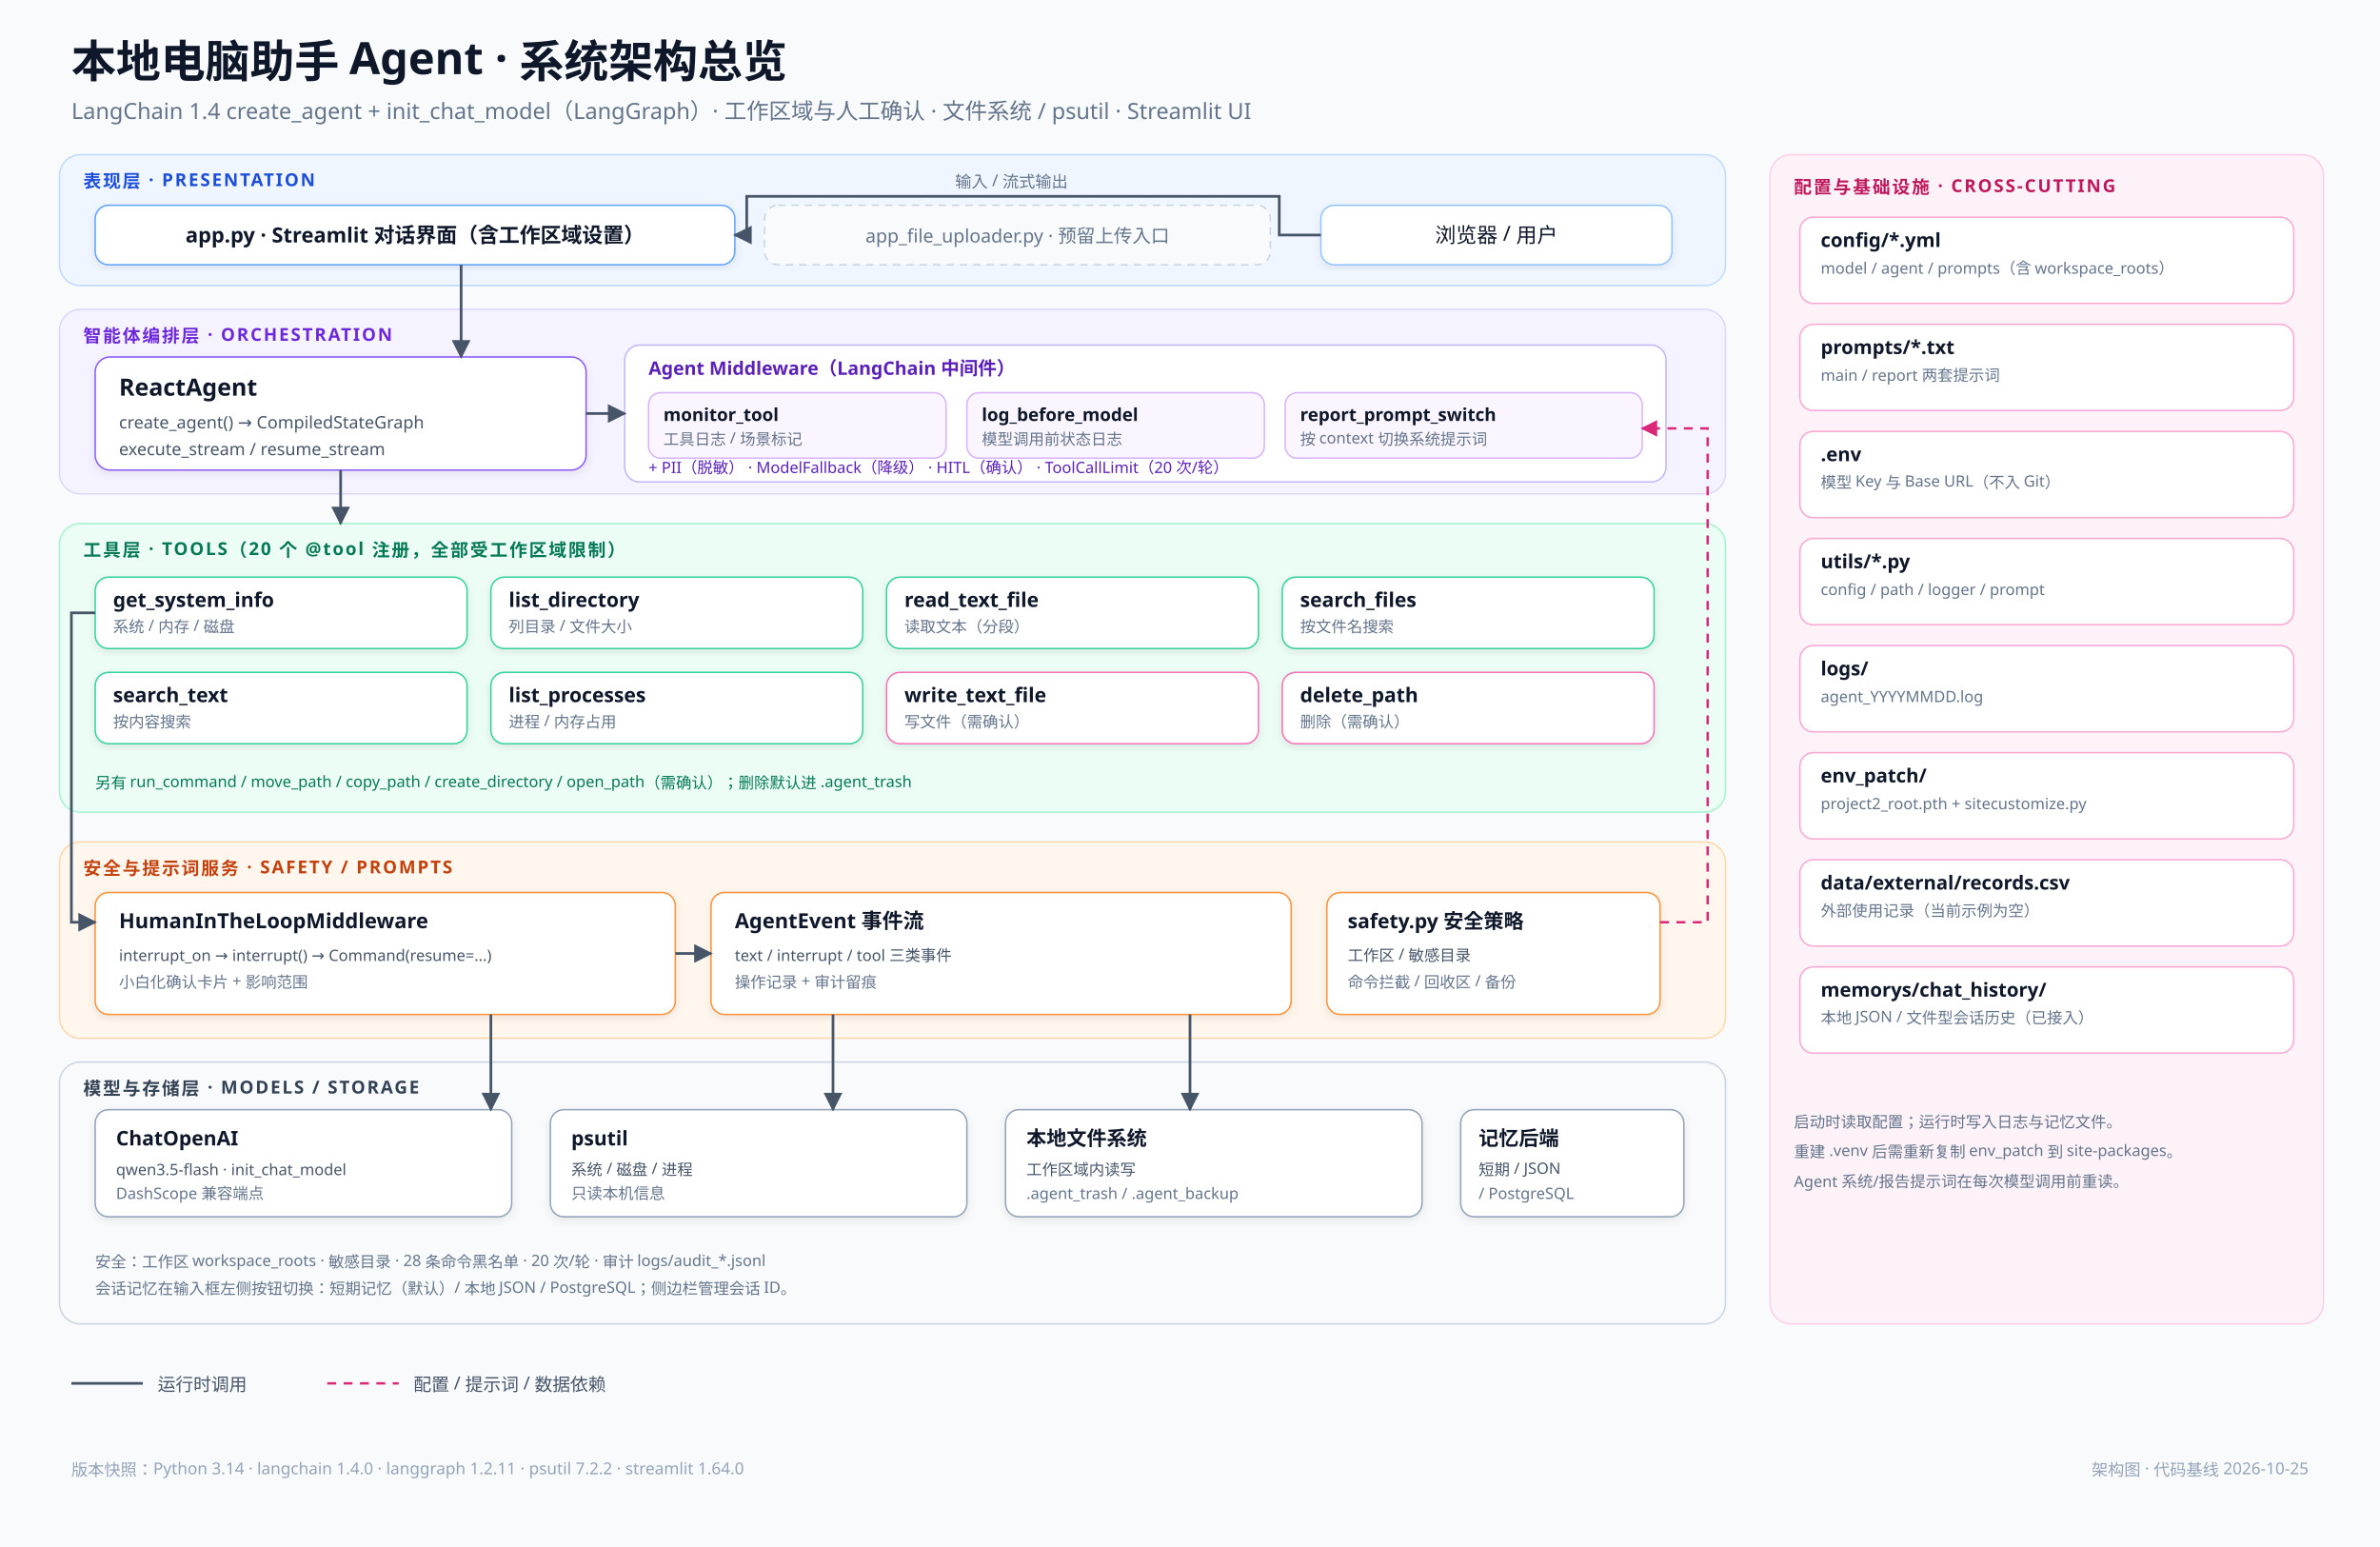
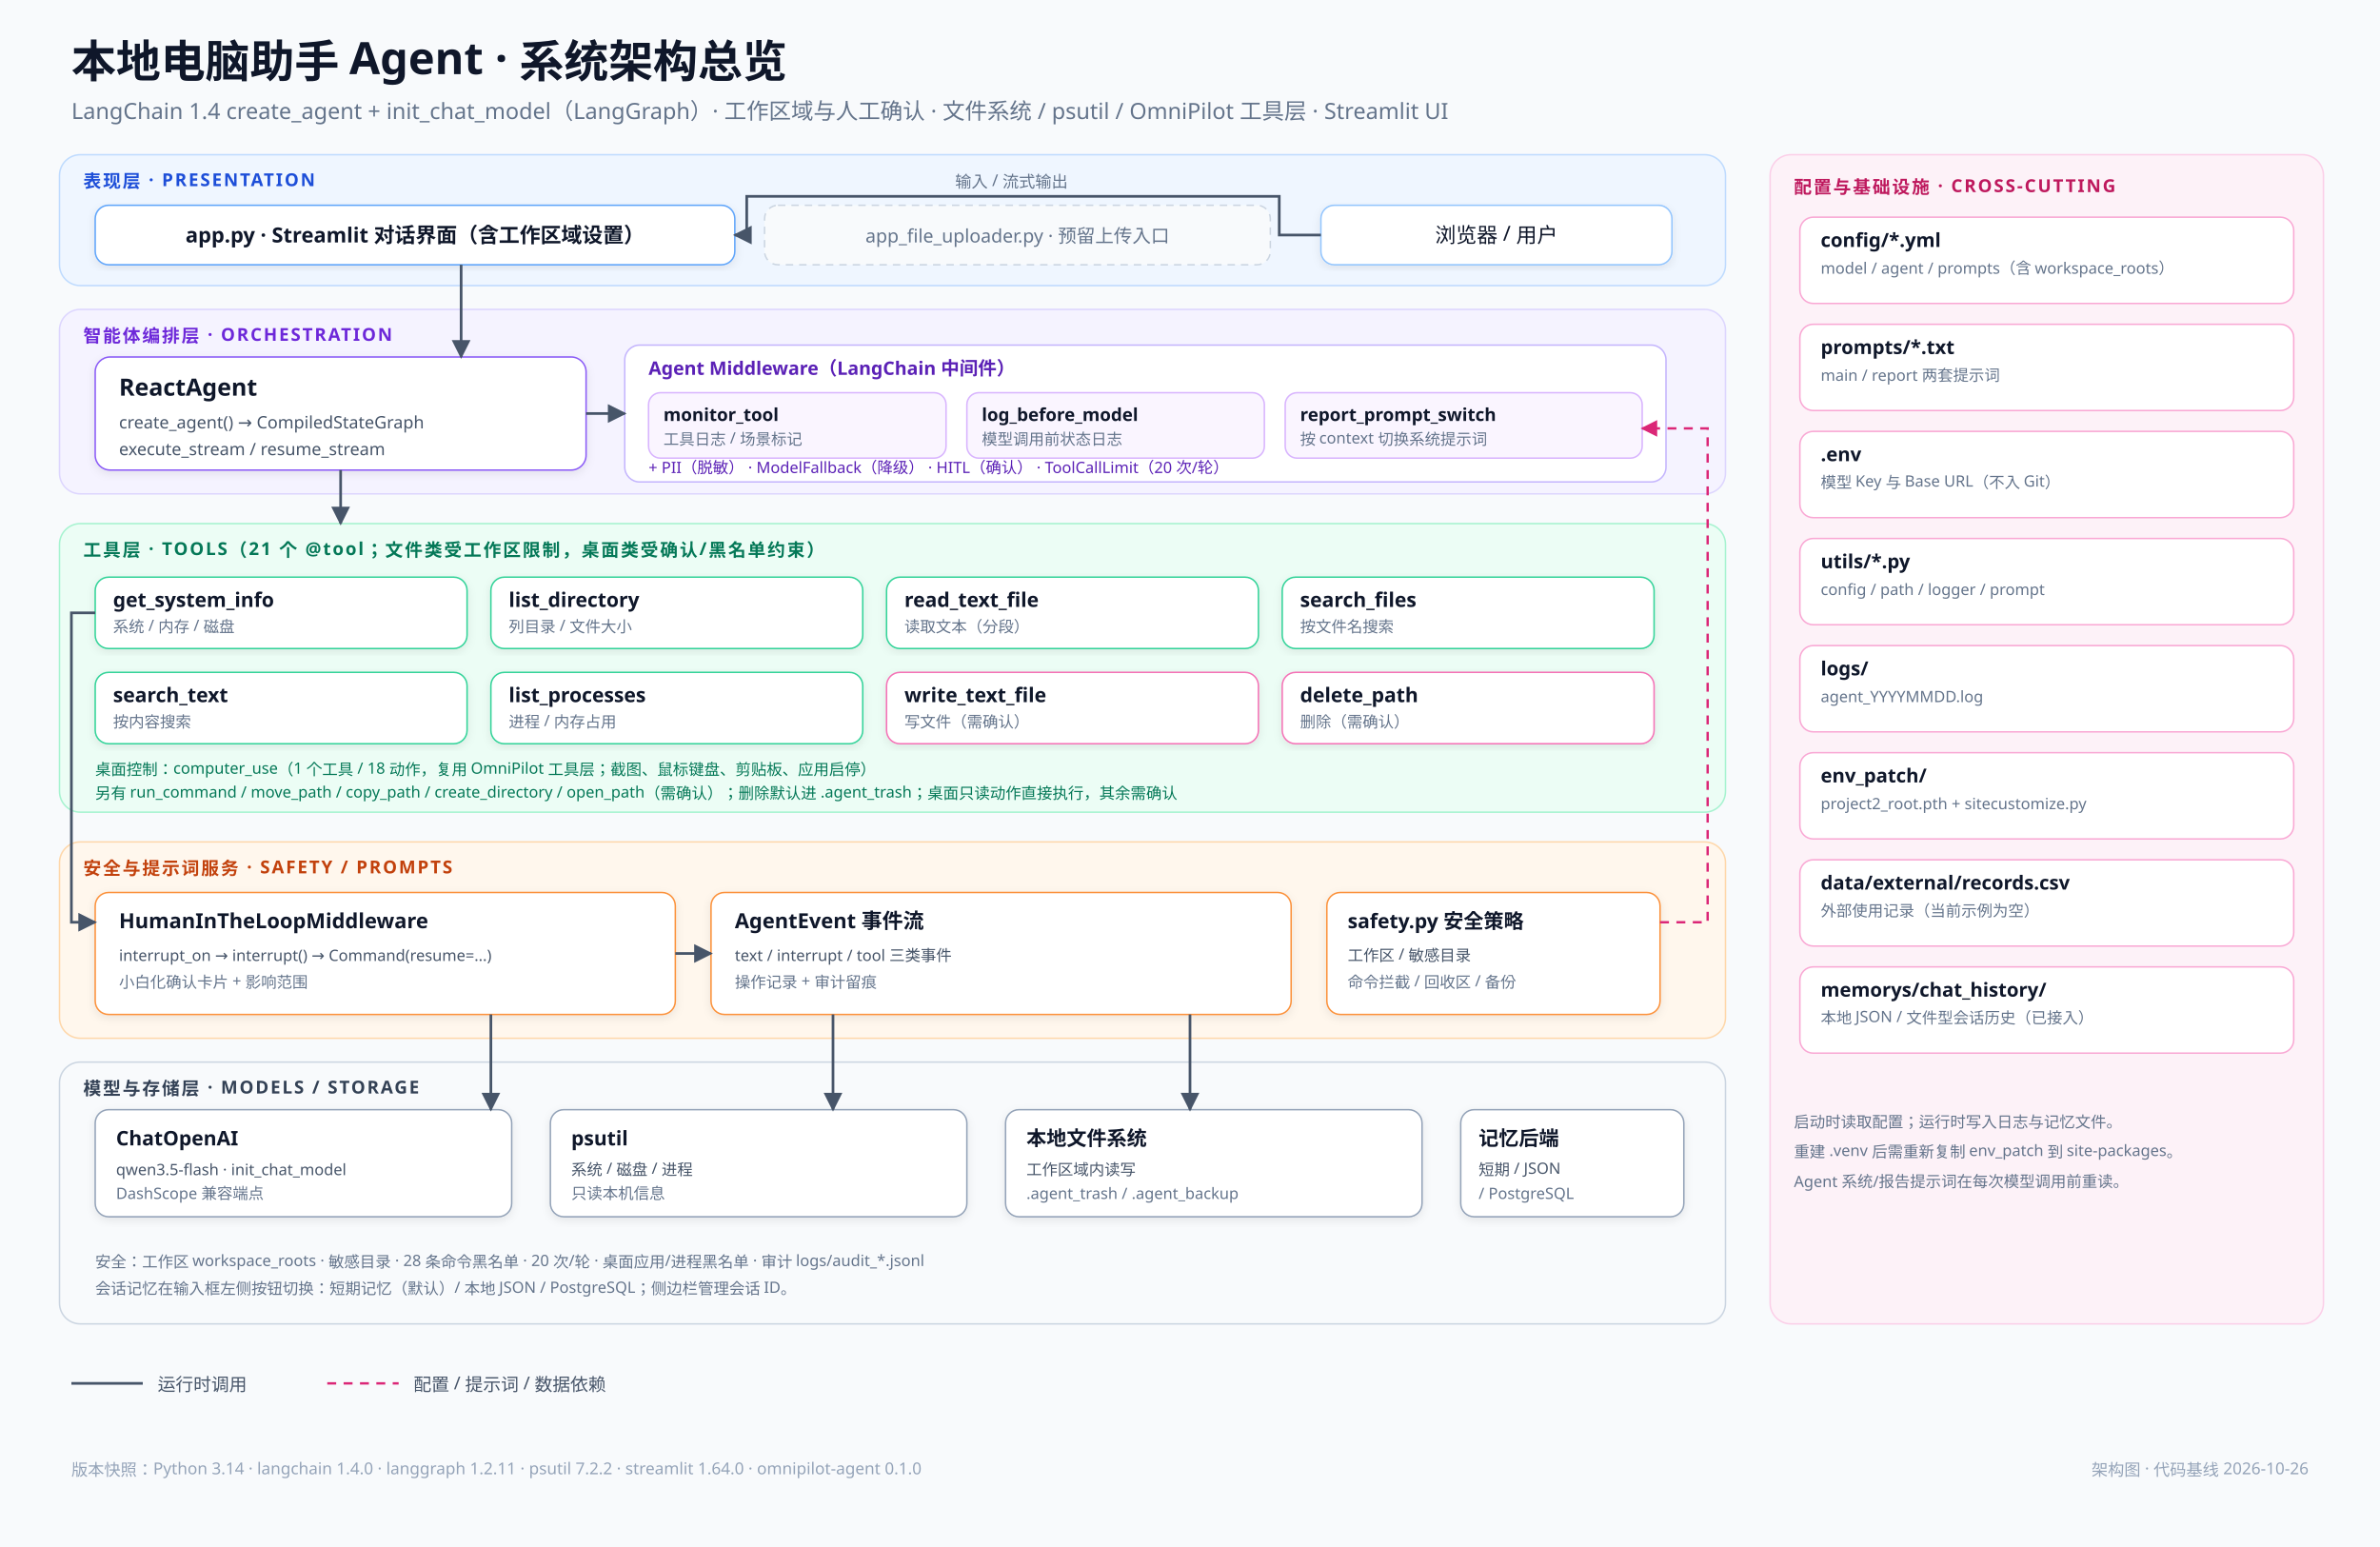
<svg xmlns="http://www.w3.org/2000/svg" width="1600" height="1040" viewBox="0 0 1600 1040" role="img" aria-labelledby="archTitle archDesc">
  <defs>
    <marker id="arrow" viewBox="0 0 10 10" refX="9" refY="5" markerWidth="7" markerHeight="7" orient="auto">
      <path d="M 0 0 L 10 5 L 0 10 z" fill="#475569" />
    </marker>
    <marker id="arrowDash" viewBox="0 0 10 10" refX="9" refY="5" markerWidth="7" markerHeight="7" orient="auto">
      <path d="M 0 0 L 10 5 L 0 10 z" fill="#db2777" />
    </marker>
    <filter id="shadow" x="-10%" y="-10%" width="120%" height="120%">
      <feDropShadow dx="0" dy="2" stdDeviation="3" flood-color="#0f172a" flood-opacity="0.08" />
    </filter>
  </defs>
  <rect width="1600" height="1040" fill="#f8fafc" />
  <g font-family="Microsoft YaHei, PingFang SC, Segoe UI, sans-serif">
    <text x="48" y="52" font-size="30" font-weight="700" fill="#0f172a">本地电脑助手 Agent · 系统架构总览</text>
-     <text x="48" y="80" font-size="15" fill="#64748b">LangChain 1.4 create_agent + init_chat_model（LangGraph）· 工作区域与人工确认 · 文件系统 / psutil · Streamlit UI</text>
+     <text x="48" y="80" font-size="15" fill="#64748b">LangChain 1.4 create_agent + init_chat_model（LangGraph）· 工作区域与人工确认 · 文件系统 / psutil / OmniPilot 工具层 · Streamlit UI</text>
    <rect x="40" y="104" width="1120" height="88" rx="14" fill="#eff6ff" stroke="#bfdbfe" />
    <text x="56" y="126" font-size="12" font-weight="600" fill="#1d4ed8" letter-spacing="1.2">表现层 · PRESENTATION</text>
    <rect x="888" y="138" width="236" height="40" rx="9" fill="#ffffff" stroke="#93c5fd" filter="url(#shadow)" />
    <text x="1006" y="163" font-size="14" fill="#0f172a" text-anchor="middle">浏览器 / 用户</text>
    <rect x="64" y="138" width="430" height="40" rx="9" fill="#ffffff" stroke="#60a5fa" filter="url(#shadow)" />
    <text x="279" y="163" font-size="14" font-weight="600" fill="#0f172a" text-anchor="middle">app.py · Streamlit 对话界面（含工作区域设置）</text>
    <rect x="514" y="138" width="340" height="40" rx="9" fill="#f8fafc" stroke="#cbd5e1" stroke-dasharray="5 4" />
    <text x="684" y="163" font-size="12.5" fill="#64748b" text-anchor="middle">app_file_uploader.py · 预留上传入口</text>
    <path d="M888 158 H860 V132 H502 V158 H494" fill="none" stroke="#475569" stroke-width="1.8" marker-end="url(#arrow)" />
    <text x="680" y="126" font-size="11" fill="#64748b" text-anchor="middle">输入 / 流式输出</text>
    <rect x="40" y="208" width="1120" height="124" rx="14" fill="#f5f3ff" stroke="#ddd6fe" />
    <text x="56" y="230" font-size="12" font-weight="600" fill="#6d28d9" letter-spacing="1.2">智能体编排层 · ORCHESTRATION</text>
    <rect x="64" y="240" width="330" height="76" rx="10" fill="#ffffff" stroke="#8b5cf6" filter="url(#shadow)" />
    <text x="80" y="266" font-size="16" font-weight="700" fill="#0f172a">ReactAgent</text>
    <text x="80" y="288" font-size="11.5" fill="#475569">create_agent() → CompiledStateGraph</text>
    <text x="80" y="306" font-size="11.5" fill="#475569">execute_stream / resume_stream</text>
    <rect x="420" y="232" width="700" height="92" rx="10" fill="#ffffff" stroke="#c4b5fd" />
    <text x="436" y="252" font-size="12.5" font-weight="700" fill="#5b21b6">Agent Middleware（LangChain 中间件）</text>
    <rect x="436" y="264" width="200" height="44" rx="8" fill="#faf5ff" stroke="#d8b4fe" />
    <text x="446" y="283" font-size="12" font-weight="600" fill="#0f172a">monitor_tool</text>
    <text x="446" y="299" font-size="10.5" fill="#64748b">工具日志 / 场景标记</text>
    <rect x="650" y="264" width="200" height="44" rx="8" fill="#faf5ff" stroke="#d8b4fe" />
    <text x="660" y="283" font-size="12" font-weight="600" fill="#0f172a">log_before_model</text>
    <text x="660" y="299" font-size="10.5" fill="#64748b">模型调用前状态日志</text>
    <rect x="864" y="264" width="240" height="44" rx="8" fill="#faf5ff" stroke="#d8b4fe" />
    <text x="874" y="283" font-size="12" font-weight="600" fill="#0f172a">report_prompt_switch</text>
    <text x="874" y="299" font-size="10.5" fill="#64748b">按 context 切换系统提示词</text>
    <text x="436" y="318" font-size="10.5" fill="#5b21b6">+ PII（脱敏） · ModelFallback（降级） · HITL（确认） · ToolCallLimit（20 次/轮）</text>
    <path d="M310 178 V240" fill="none" stroke="#475569" stroke-width="1.8" marker-end="url(#arrow)" />
    <path d="M394 278 H420" fill="none" stroke="#475569" stroke-width="1.8" marker-end="url(#arrow)" />
    <rect x="40" y="352" width="1120" height="194" rx="14" fill="#ecfdf5" stroke="#a7f3d0" />
-     <text x="56" y="374" font-size="12" font-weight="600" fill="#047857" letter-spacing="1.2">工具层 · TOOLS（20 个 @tool 注册，全部受工作区域限制）</text>
-     <text x="64" y="530" font-size="10.5" fill="#047857">另有 run_command / move_path / copy_path / create_directory / open_path（需确认）；删除默认进 .agent_trash</text>
+     <text x="56" y="374" font-size="12" font-weight="600" fill="#047857" letter-spacing="1.2">工具层 · TOOLS（21 个 @tool；文件类受工作区限制，桌面类受确认/黑名单约束）</text>
+     <text x="64" y="521" font-size="10.5" fill="#047857">桌面控制：computer_use（1 个工具 / 18 动作，复用 OmniPilot 工具层；截图、鼠标键盘、剪贴板、应用启停）</text>
+     <text x="64" y="537" font-size="10.5" fill="#047857">另有 run_command / move_path / copy_path / create_directory / open_path（需确认）；删除默认进 .agent_trash；桌面只读动作直接执行，其余需确认</text>
    <rect x="64" y="388" width="250" height="48" rx="9" fill="#ffffff" stroke="#34d399" filter="url(#shadow)" />
    <text x="76" y="408" font-size="13.5" font-weight="600" fill="#0f172a">get_system_info</text>
    <text x="76" y="425" font-size="10.5" fill="#64748b">系统 / 内存 / 磁盘</text>
    <rect x="330" y="388" width="250" height="48" rx="9" fill="#ffffff" stroke="#34d399" filter="url(#shadow)" />
    <text x="342" y="408" font-size="13.5" font-weight="600" fill="#0f172a">list_directory</text>
    <text x="342" y="425" font-size="10.5" fill="#64748b">列目录 / 文件大小</text>
    <rect x="596" y="388" width="250" height="48" rx="9" fill="#ffffff" stroke="#34d399" filter="url(#shadow)" />
    <text x="608" y="408" font-size="13.5" font-weight="600" fill="#0f172a">read_text_file</text>
    <text x="608" y="425" font-size="10.5" fill="#64748b">读取文本（分段）</text>
    <rect x="862" y="388" width="250" height="48" rx="9" fill="#ffffff" stroke="#34d399" filter="url(#shadow)" />
    <text x="874" y="408" font-size="13.5" font-weight="600" fill="#0f172a">search_files</text>
    <text x="874" y="425" font-size="10.5" fill="#64748b">按文件名搜索</text>
    <rect x="64" y="452" width="250" height="48" rx="9" fill="#ffffff" stroke="#34d399" filter="url(#shadow)" />
    <text x="76" y="472" font-size="13.5" font-weight="600" fill="#0f172a">search_text</text>
    <text x="76" y="489" font-size="10.5" fill="#64748b">按内容搜索</text>
    <rect x="330" y="452" width="250" height="48" rx="9" fill="#ffffff" stroke="#34d399" filter="url(#shadow)" />
    <text x="342" y="472" font-size="13.5" font-weight="600" fill="#0f172a">list_processes</text>
    <text x="342" y="489" font-size="10.5" fill="#64748b">进程 / 内存占用</text>
    <rect x="596" y="452" width="250" height="48" rx="9" fill="#ffffff" stroke="#f472b6" filter="url(#shadow)" />
    <text x="608" y="472" font-size="13.5" font-weight="600" fill="#0f172a">write_text_file</text>
    <text x="608" y="489" font-size="10.5" fill="#64748b">写文件（需确认）</text>
    <rect x="862" y="452" width="250" height="48" rx="9" fill="#ffffff" stroke="#f472b6" filter="url(#shadow)" />
    <text x="874" y="472" font-size="13.5" font-weight="600" fill="#0f172a">delete_path</text>
    <text x="874" y="489" font-size="10.5" fill="#64748b">删除（需确认）</text>
    <path d="M229 316 V352" fill="none" stroke="#475569" stroke-width="1.8" marker-end="url(#arrow)" />
    <rect x="40" y="566" width="1120" height="132" rx="14" fill="#fff7ed" stroke="#fed7aa" />
    <text x="56" y="588" font-size="12" font-weight="600" fill="#c2410c" letter-spacing="1.2">安全与提示词服务 · SAFETY / PROMPTS</text>
    <rect x="64" y="600" width="390" height="82" rx="9" fill="#ffffff" stroke="#fb923c" filter="url(#shadow)" />
    <text x="80" y="624" font-size="14" font-weight="700" fill="#0f172a">HumanInTheLoopMiddleware</text>
    <text x="80" y="646" font-size="10.5" fill="#475569">interrupt_on → interrupt() → Command(resume=...)</text>
    <text x="80" y="664" font-size="10.5" fill="#64748b">小白化确认卡片 + 影响范围</text>
    <rect x="478" y="600" width="390" height="82" rx="9" fill="#ffffff" stroke="#fb923c" filter="url(#shadow)" />
    <text x="494" y="624" font-size="14" font-weight="700" fill="#0f172a">AgentEvent 事件流</text>
    <text x="494" y="646" font-size="10.5" fill="#475569">text / interrupt / tool 三类事件</text>
    <text x="494" y="664" font-size="10.5" fill="#64748b">操作记录 + 审计留痕</text>
    <rect x="892" y="600" width="224" height="82" rx="9" fill="#ffffff" stroke="#fb923c" filter="url(#shadow)" />
    <text x="906" y="624" font-size="13.5" font-weight="700" fill="#0f172a">safety.py 安全策略</text>
    <text x="906" y="646" font-size="10.5" fill="#475569">工作区 / 敏感目录</text>
    <text x="906" y="664" font-size="10.5" fill="#64748b">命令拦截 / 回收区 / 备份</text>
    <path d="M64 412 H48 V620 H64" fill="none" stroke="#475569" stroke-width="1.8" marker-end="url(#arrow)" />
    <path d="M454 641 H478" fill="none" stroke="#475569" stroke-width="1.8" marker-end="url(#arrow)" />
    <rect x="40" y="714" width="1120" height="176" rx="14" fill="#f8fafc" stroke="#cbd5e1" />
    <text x="56" y="736" font-size="12" font-weight="600" fill="#334155" letter-spacing="1.2">模型与存储层 · MODELS / STORAGE</text>
    <rect x="64" y="746" width="280" height="72" rx="9" fill="#ffffff" stroke="#94a3b8" filter="url(#shadow)" />
    <text x="78" y="770" font-size="13.5" font-weight="700" fill="#0f172a">ChatOpenAI</text>
    <text x="78" y="790" font-size="10.5" fill="#475569">qwen3.5-flash · init_chat_model</text>
    <text x="78" y="806" font-size="10.5" fill="#64748b">DashScope 兼容端点</text>
    <rect x="370" y="746" width="280" height="72" rx="9" fill="#ffffff" stroke="#94a3b8" filter="url(#shadow)" />
    <text x="384" y="770" font-size="13.5" font-weight="700" fill="#0f172a">psutil</text>
    <text x="384" y="790" font-size="10.5" fill="#475569">系统 / 磁盘 / 进程</text>
    <text x="384" y="806" font-size="10.5" fill="#64748b">只读本机信息</text>
    <rect x="676" y="746" width="280" height="72" rx="9" fill="#ffffff" stroke="#94a3b8" filter="url(#shadow)" />
    <text x="690" y="770" font-size="13.5" font-weight="700" fill="#0f172a">本地文件系统</text>
    <text x="690" y="790" font-size="10.5" fill="#475569">工作区域内读写</text>
    <text x="690" y="806" font-size="10.5" fill="#64748b">.agent_trash / .agent_backup</text>
    <rect x="982" y="746" width="150" height="72" rx="9" fill="#ffffff" stroke="#94a3b8" filter="url(#shadow)" />
    <text x="994" y="770" font-size="13.5" font-weight="700" fill="#0f172a">记忆后端</text>
    <text x="994" y="790" font-size="10.5" fill="#475569">短期 / JSON</text>
    <text x="994" y="806" font-size="10.5" fill="#64748b">/ PostgreSQL</text>
    <path d="M330 682 V746" fill="none" stroke="#475569" stroke-width="1.8" marker-end="url(#arrow)" />
    <path d="M560 682 V746" fill="none" stroke="#475569" stroke-width="1.8" marker-end="url(#arrow)" />
    <path d="M800 682 V746" fill="none" stroke="#475569" stroke-width="1.8" marker-end="url(#arrow)" />
-     <text x="64" y="852" font-size="10.5" fill="#64748b">安全：工作区 workspace_roots · 敏感目录 · 28 条命令黑名单 · 20 次/轮 · 审计 logs/audit_*.jsonl</text>
+     <text x="64" y="852" font-size="10.5" fill="#64748b">安全：工作区 workspace_roots · 敏感目录 · 28 条命令黑名单 · 20 次/轮 · 桌面应用/进程黑名单 · 审计 logs/audit_*.jsonl</text>
    <text x="64" y="870" font-size="10.5" fill="#64748b">会话记忆在输入框左侧按钮切换：短期记忆（默认）/ 本地 JSON / PostgreSQL；侧边栏管理会话 ID。</text>
    <path d="M1116 620 H1148 V288 H1104" fill="none" stroke="#db2777" stroke-width="1.6" stroke-dasharray="6 5" marker-end="url(#arrowDash)" />
    <rect x="1190" y="104" width="372" height="786" rx="14" fill="#fdf2f8" stroke="#fbcfe8" />
    <text x="1206" y="130" font-size="12" font-weight="600" fill="#be185d" letter-spacing="1.2">配置与基础设施 · CROSS-CUTTING</text>
    <rect x="1210" y="146" width="332" height="58" rx="9" fill="#ffffff" stroke="#f9a8d4" />
    <text x="1224" y="166" font-size="13" font-weight="700" fill="#0f172a">config/*.yml</text>
    <text x="1224" y="184" font-size="10.5" fill="#64748b">model / agent / prompts（含 workspace_roots）</text>
    <rect x="1210" y="218" width="332" height="58" rx="9" fill="#ffffff" stroke="#f9a8d4" />
    <text x="1224" y="238" font-size="13" font-weight="700" fill="#0f172a">prompts/*.txt</text>
    <text x="1224" y="256" font-size="10.5" fill="#64748b">main / report 两套提示词</text>
    <rect x="1210" y="290" width="332" height="58" rx="9" fill="#ffffff" stroke="#f9a8d4" />
    <text x="1224" y="310" font-size="13" font-weight="700" fill="#0f172a">.env</text>
    <text x="1224" y="328" font-size="10.5" fill="#64748b">模型 Key 与 Base URL（不入 Git）</text>
    <rect x="1210" y="362" width="332" height="58" rx="9" fill="#ffffff" stroke="#f9a8d4" />
    <text x="1224" y="382" font-size="13" font-weight="700" fill="#0f172a">utils/*.py</text>
    <text x="1224" y="400" font-size="10.5" fill="#64748b">config / path / logger / prompt</text>
    <rect x="1210" y="434" width="332" height="58" rx="9" fill="#ffffff" stroke="#f9a8d4" />
    <text x="1224" y="454" font-size="13" font-weight="700" fill="#0f172a">logs/</text>
    <text x="1224" y="472" font-size="10.5" fill="#64748b">agent_YYYYMMDD.log</text>
    <rect x="1210" y="506" width="332" height="58" rx="9" fill="#ffffff" stroke="#f9a8d4" />
    <text x="1224" y="526" font-size="13" font-weight="700" fill="#0f172a">env_patch/</text>
    <text x="1224" y="544" font-size="10.5" fill="#64748b">project2_root.pth + sitecustomize.py</text>
    <rect x="1210" y="578" width="332" height="58" rx="9" fill="#ffffff" stroke="#f9a8d4" />
    <text x="1224" y="598" font-size="13" font-weight="700" fill="#0f172a">data/external/records.csv</text>
    <text x="1224" y="616" font-size="10.5" fill="#64748b">外部使用记录（当前示例为空）</text>
    <rect x="1210" y="650" width="332" height="58" rx="9" fill="#ffffff" stroke="#f9a8d4" />
    <text x="1224" y="670" font-size="13" font-weight="700" fill="#0f172a">memorys/chat_history/</text>
    <text x="1224" y="688" font-size="10.5" fill="#64748b">本地 JSON / 文件型会话历史（已接入）</text>
    <text x="1206" y="758" font-size="10.5" fill="#64748b">启动时读取配置；运行时写入日志与记忆文件。</text>
    <text x="1206" y="778" font-size="10.5" fill="#64748b">重建 .venv 后需重新复制 env_patch 到 site-packages。</text>
    <text x="1206" y="798" font-size="10.5" fill="#64748b">Agent 系统/报告提示词在每次模型调用前重读。</text>
    <line x1="48" y1="930" x2="96" y2="930" stroke="#475569" stroke-width="1.8" />
    <text x="106" y="935" font-size="12" fill="#475569">运行时调用</text>
    <line x1="220" y1="930" x2="268" y2="930" stroke="#db2777" stroke-width="1.6" stroke-dasharray="6 5" />
    <text x="278" y="935" font-size="12" fill="#475569">配置 / 提示词 / 数据依赖</text>
-     <text x="48" y="992" font-size="11" fill="#94a3b8">版本快照：Python 3.14 · langchain 1.4.0 · langgraph 1.2.11 · psutil 7.2.2 · streamlit 1.64.0</text>
-     <text x="1552" y="992" font-size="11" fill="#94a3b8" text-anchor="end">架构图 · 代码基线 2026-10-25</text>
+     <text x="48" y="992" font-size="11" fill="#94a3b8">版本快照：Python 3.14 · langchain 1.4.0 · langgraph 1.2.11 · psutil 7.2.2 · streamlit 1.64.0 · omnipilot-agent 0.1.0</text>
+     <text x="1552" y="992" font-size="11" fill="#94a3b8" text-anchor="end">架构图 · 代码基线 2026-10-26</text>
  </g>
</svg>
